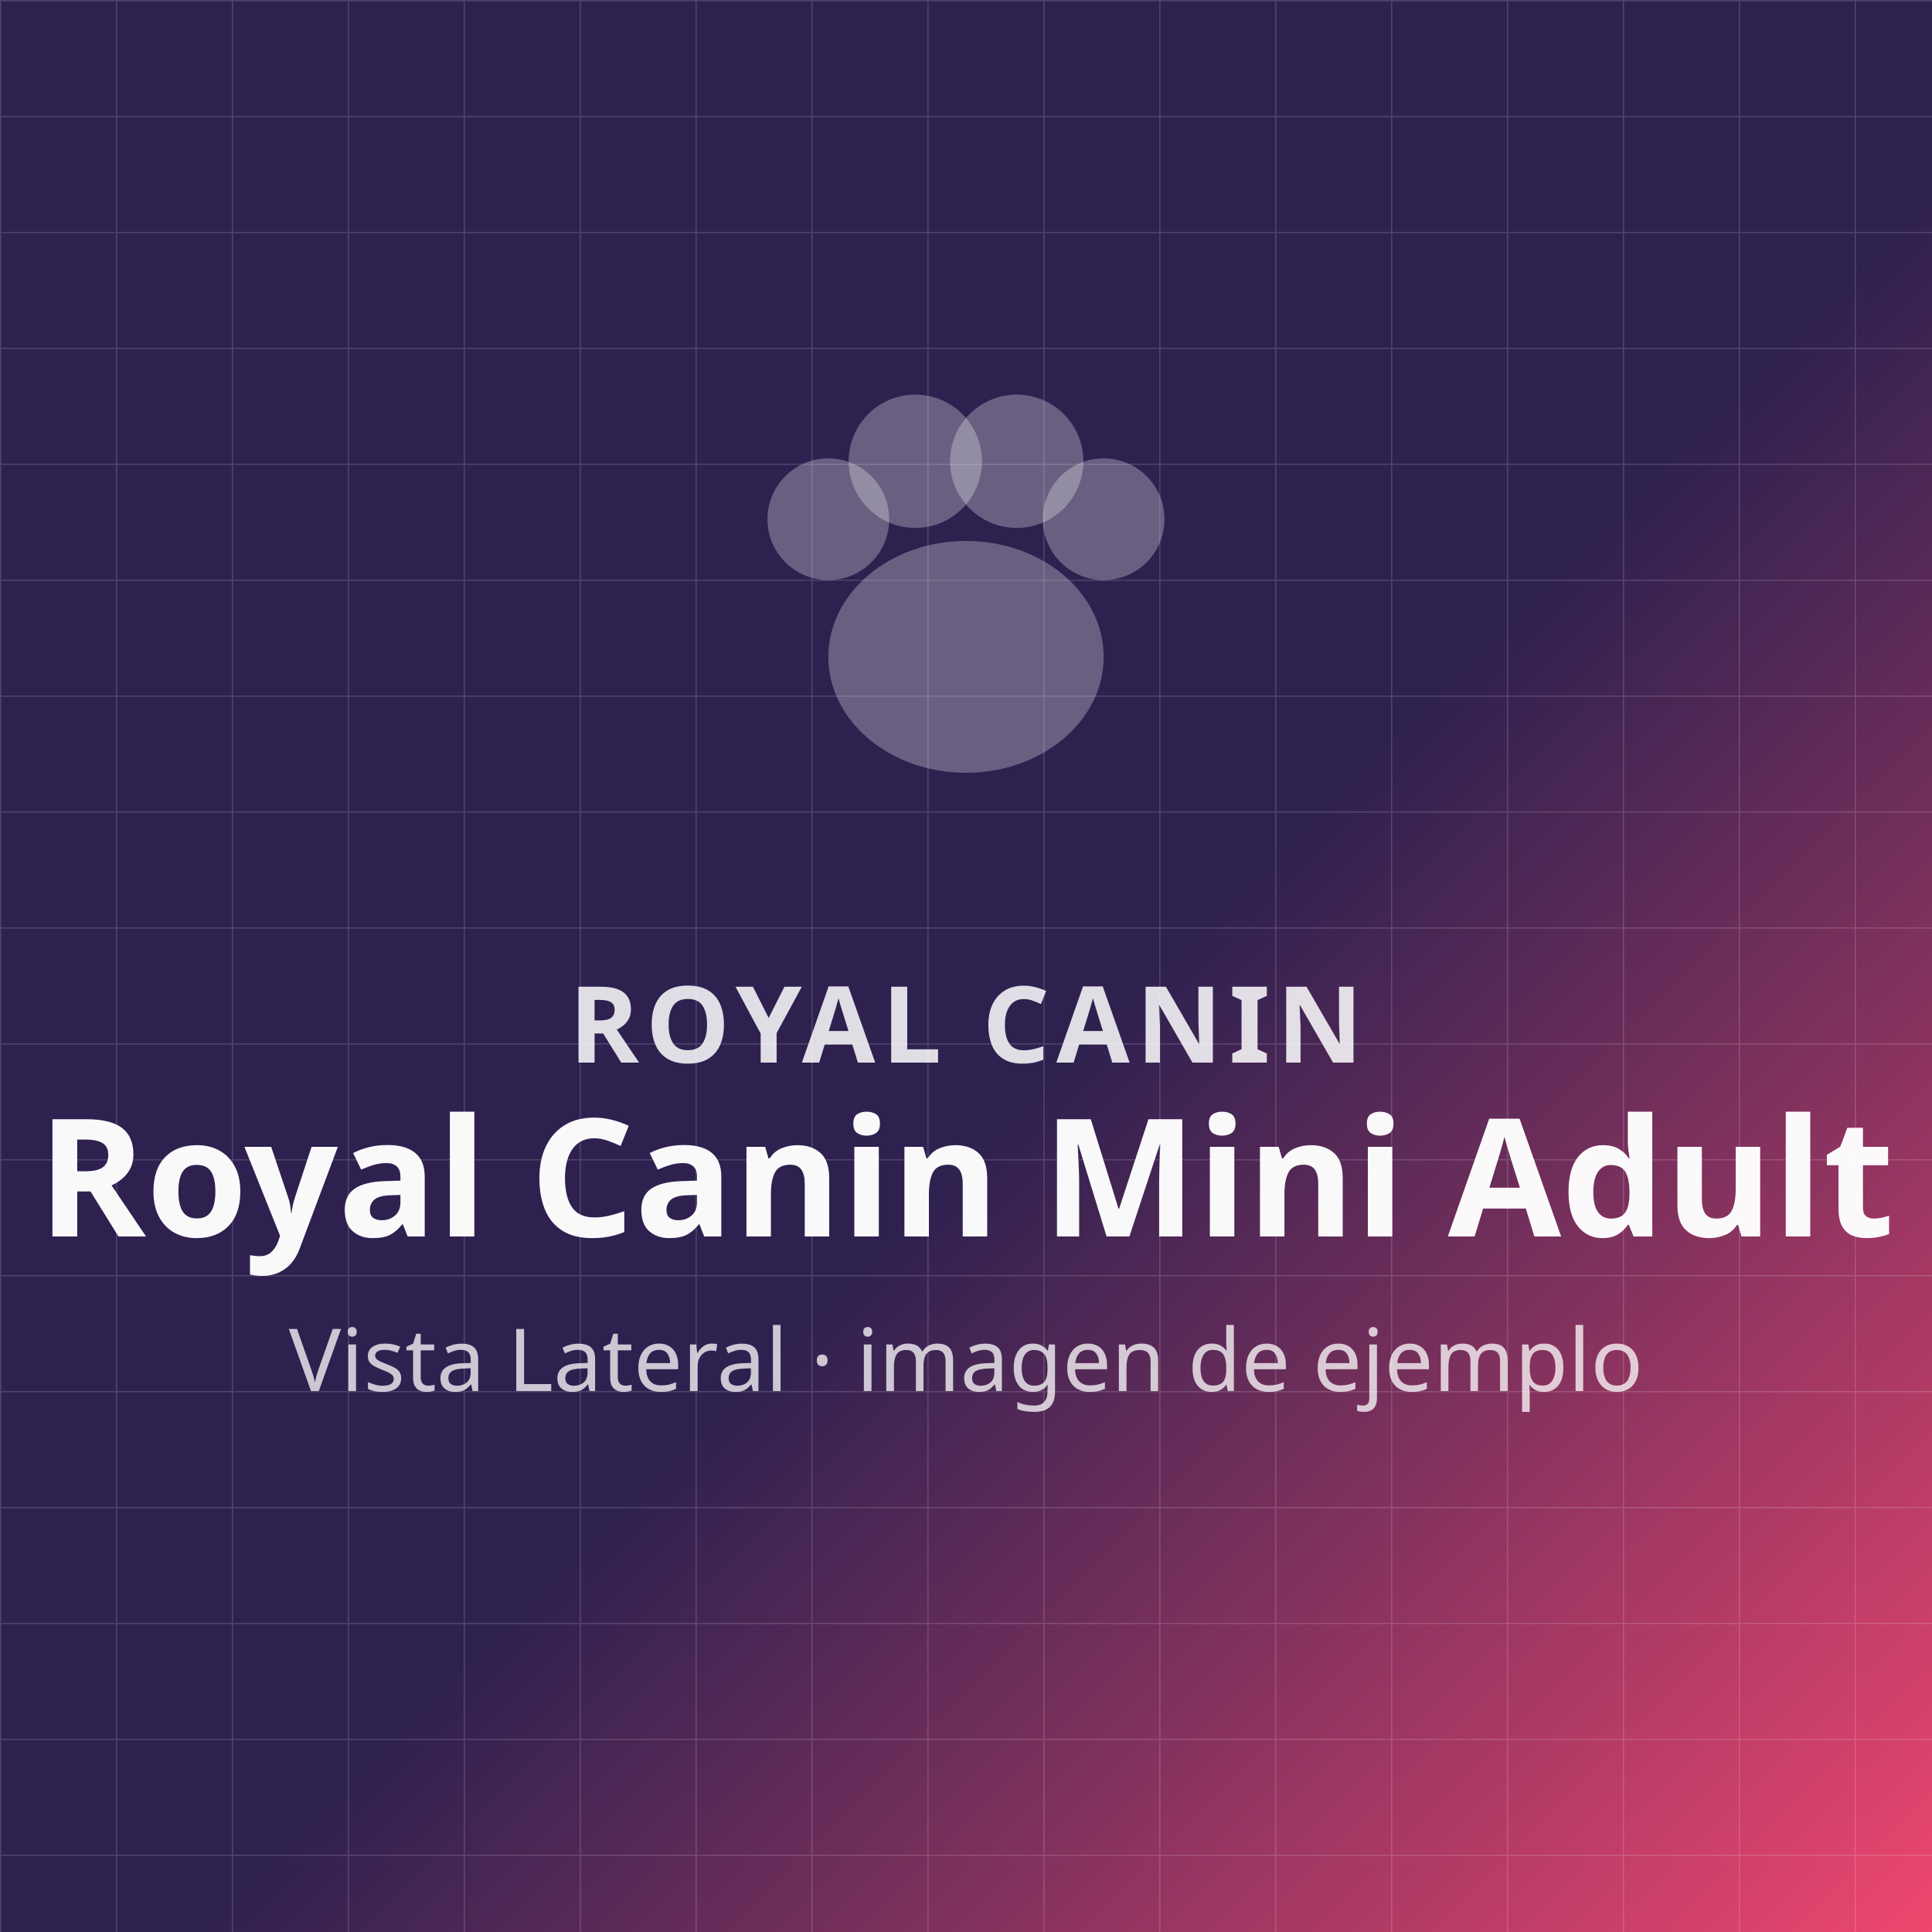
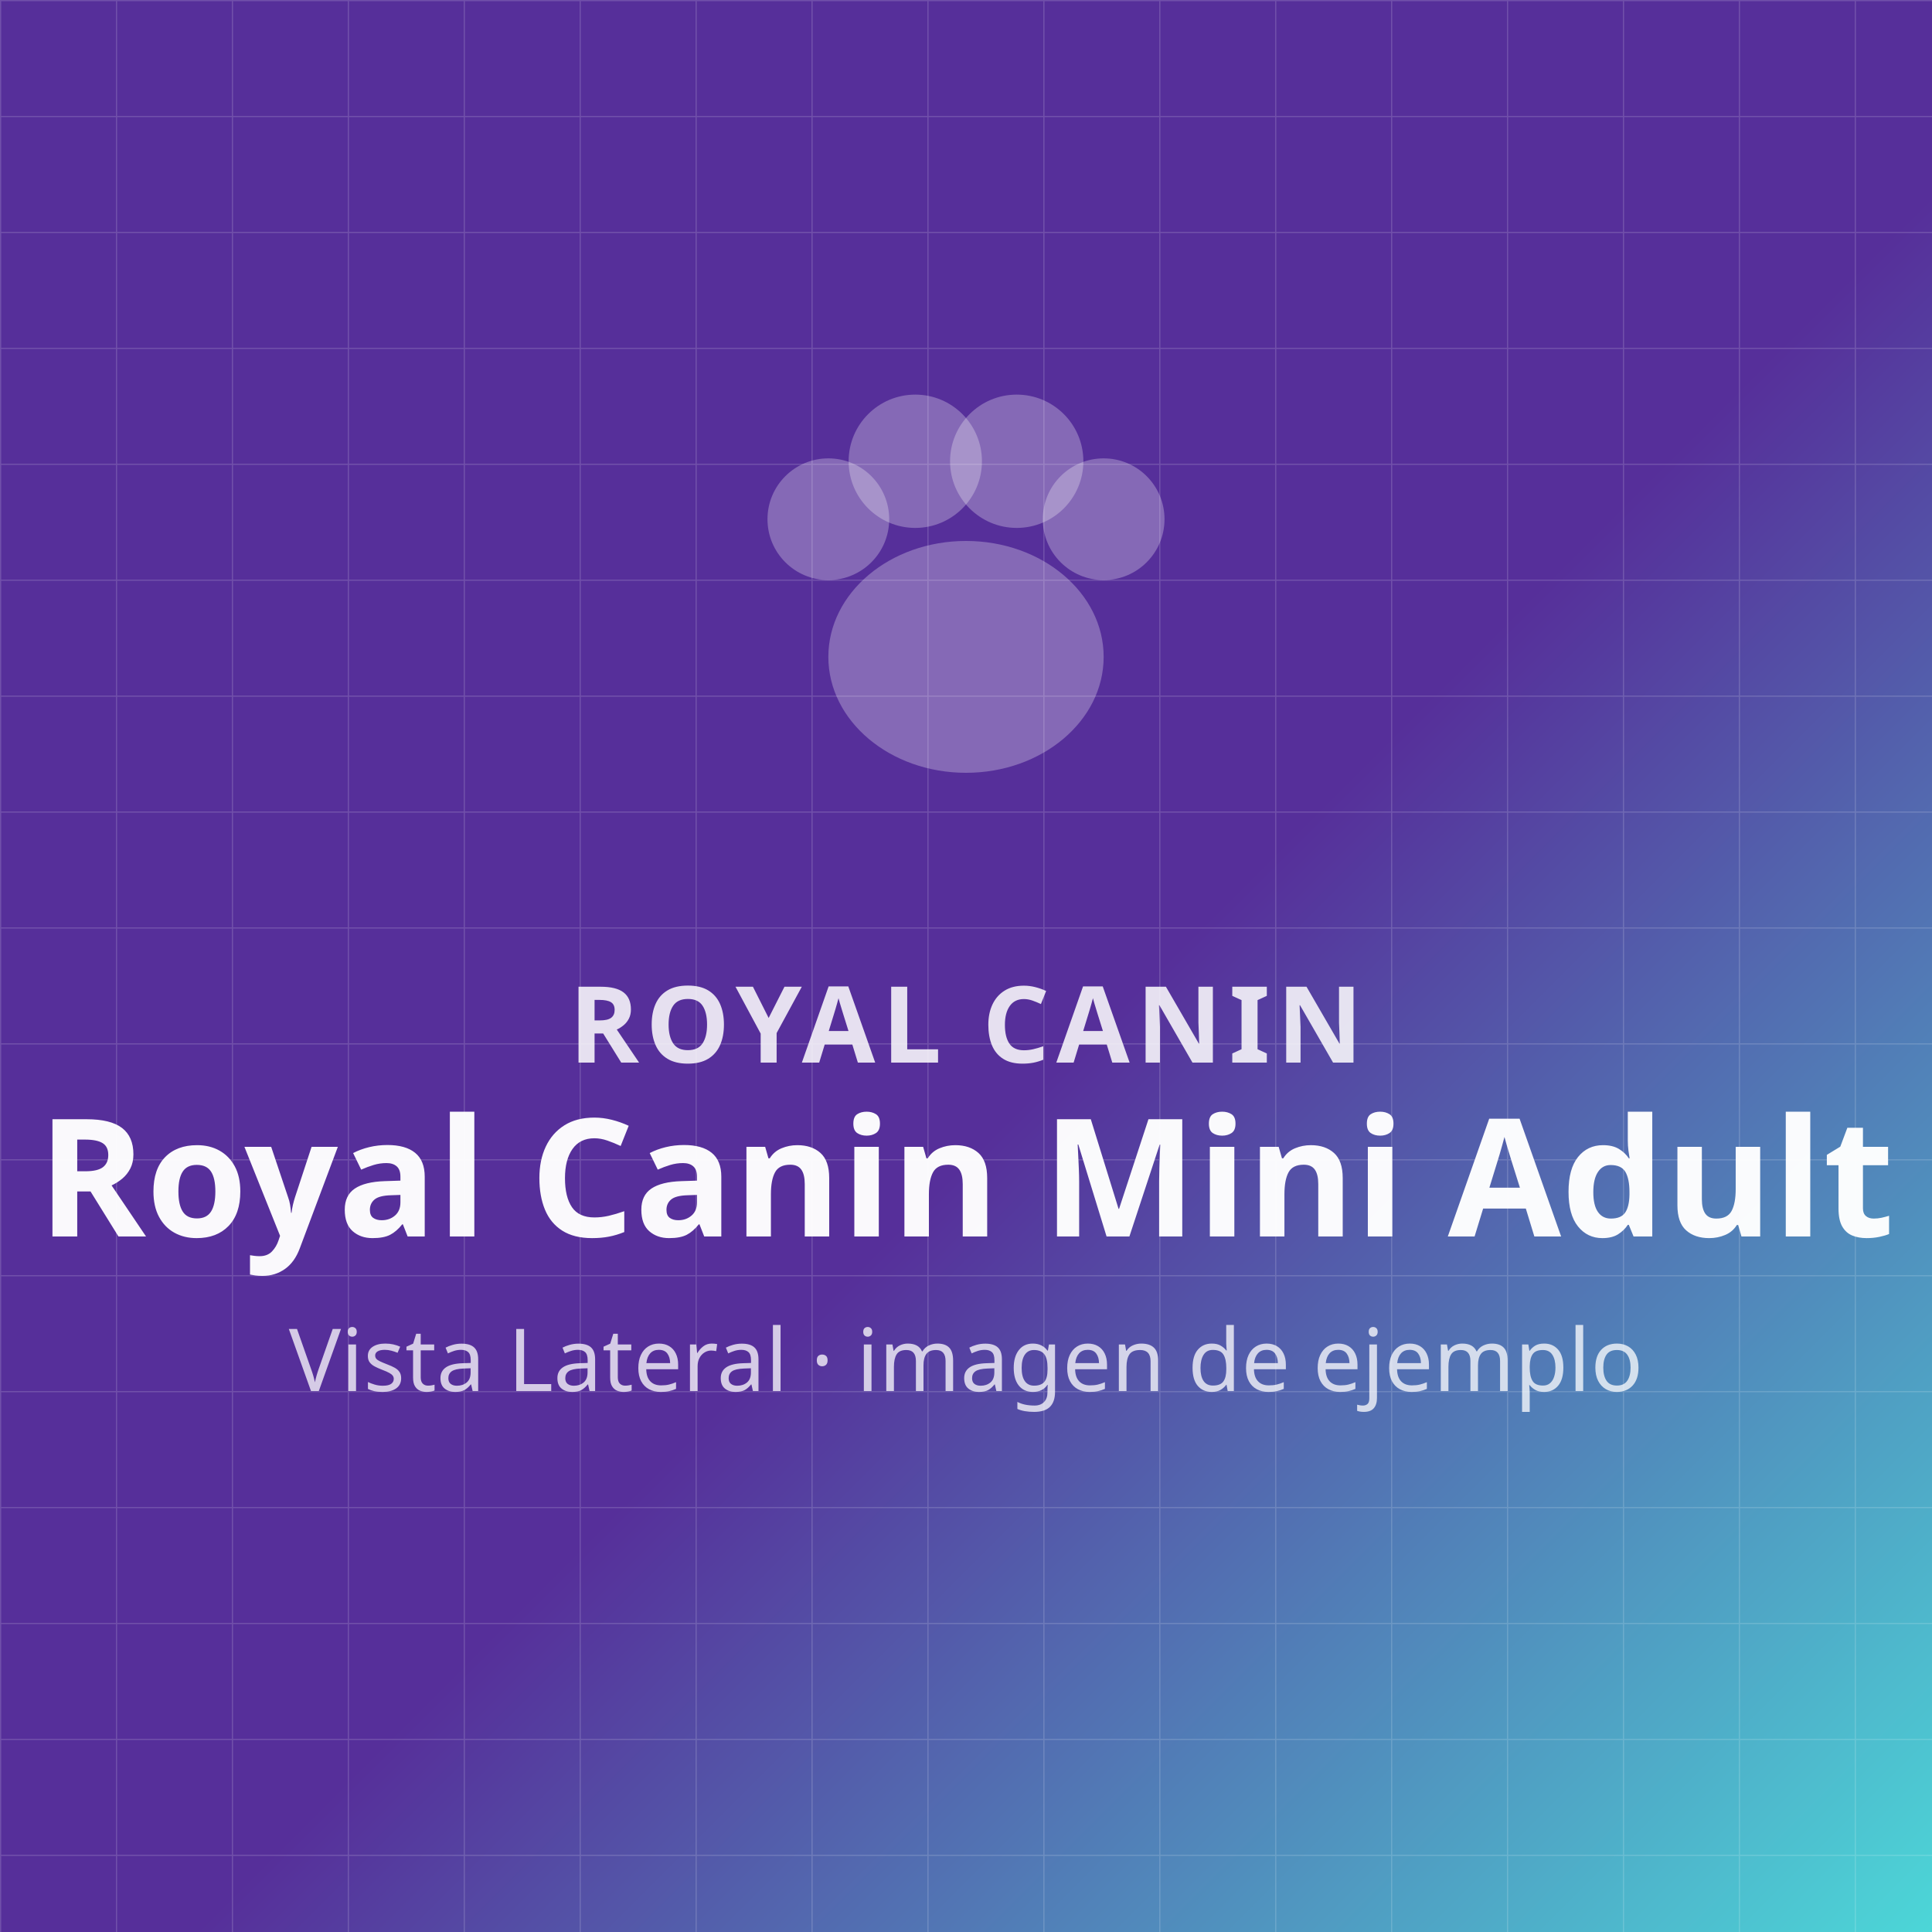
<svg xmlns="http://www.w3.org/2000/svg" width="1200" height="1200" viewBox="0 0 1200 1200" role="img" aria-label="Royal Canin Mini Adult">
  <defs>
    <linearGradient id="g" x1="0" y1="0" x2="1" y2="1">
-       <stop offset="0" stop-color="#2E2150" />
-       <stop offset="0.55" stop-color="#2E2150" />
-       <stop offset="1" stop-color="#EF476F" />
+       <stop offset="0" stop-color="#562F9A" />
+       <stop offset="0.55" stop-color="#562F9A" />
+       <stop offset="1" stop-color="#4CD8D8" />
    </linearGradient>
    <pattern id="grid" width="72" height="72" patternUnits="userSpaceOnUse">
      <path d="M 72 0 L 0 0 0 72" fill="none" stroke="rgba(255,255,255,0.16)" stroke-width="1.5" />
    </pattern>
  </defs>
  <rect width="1200" height="1200" fill="url(#g)" />
  <rect width="1200" height="1200" fill="url(#grid)" />
  <circle cx="514.5" cy="322.5" r="37.8" fill="rgba(255,255,255,0.28)" />
  <circle cx="568.5" cy="286.5" r="41.4" fill="rgba(255,255,255,0.28)" />
  <circle cx="631.5" cy="286.5" r="41.4" fill="rgba(255,255,255,0.28)" />
  <circle cx="685.5" cy="322.5" r="37.8" fill="rgba(255,255,255,0.28)" />
  <ellipse cx="600" cy="408" rx="85.5" ry="72" fill="rgba(255,255,255,0.28)" />
  <text x="600" y="660" text-anchor="middle" font-family="Fredoka, Nunito, system-ui, sans-serif" font-size="66" font-weight="700" letter-spacing="4" fill="rgba(255,255,255,0.85)">ROYAL CANIN</text>
  <text x="600" y="768" text-anchor="middle" font-family="Fredoka, Nunito, system-ui, sans-serif" font-size="102" font-weight="800" fill="rgba(255,255,255,0.97)">Royal Canin Mini Adult</text>
  <text x="600" y="864" text-anchor="middle" font-family="Fredoka, Nunito, system-ui, sans-serif" font-size="54" font-weight="500" fill="rgba(255,255,255,0.75)">Vista Lateral · imagen de ejemplo</text>
</svg>
